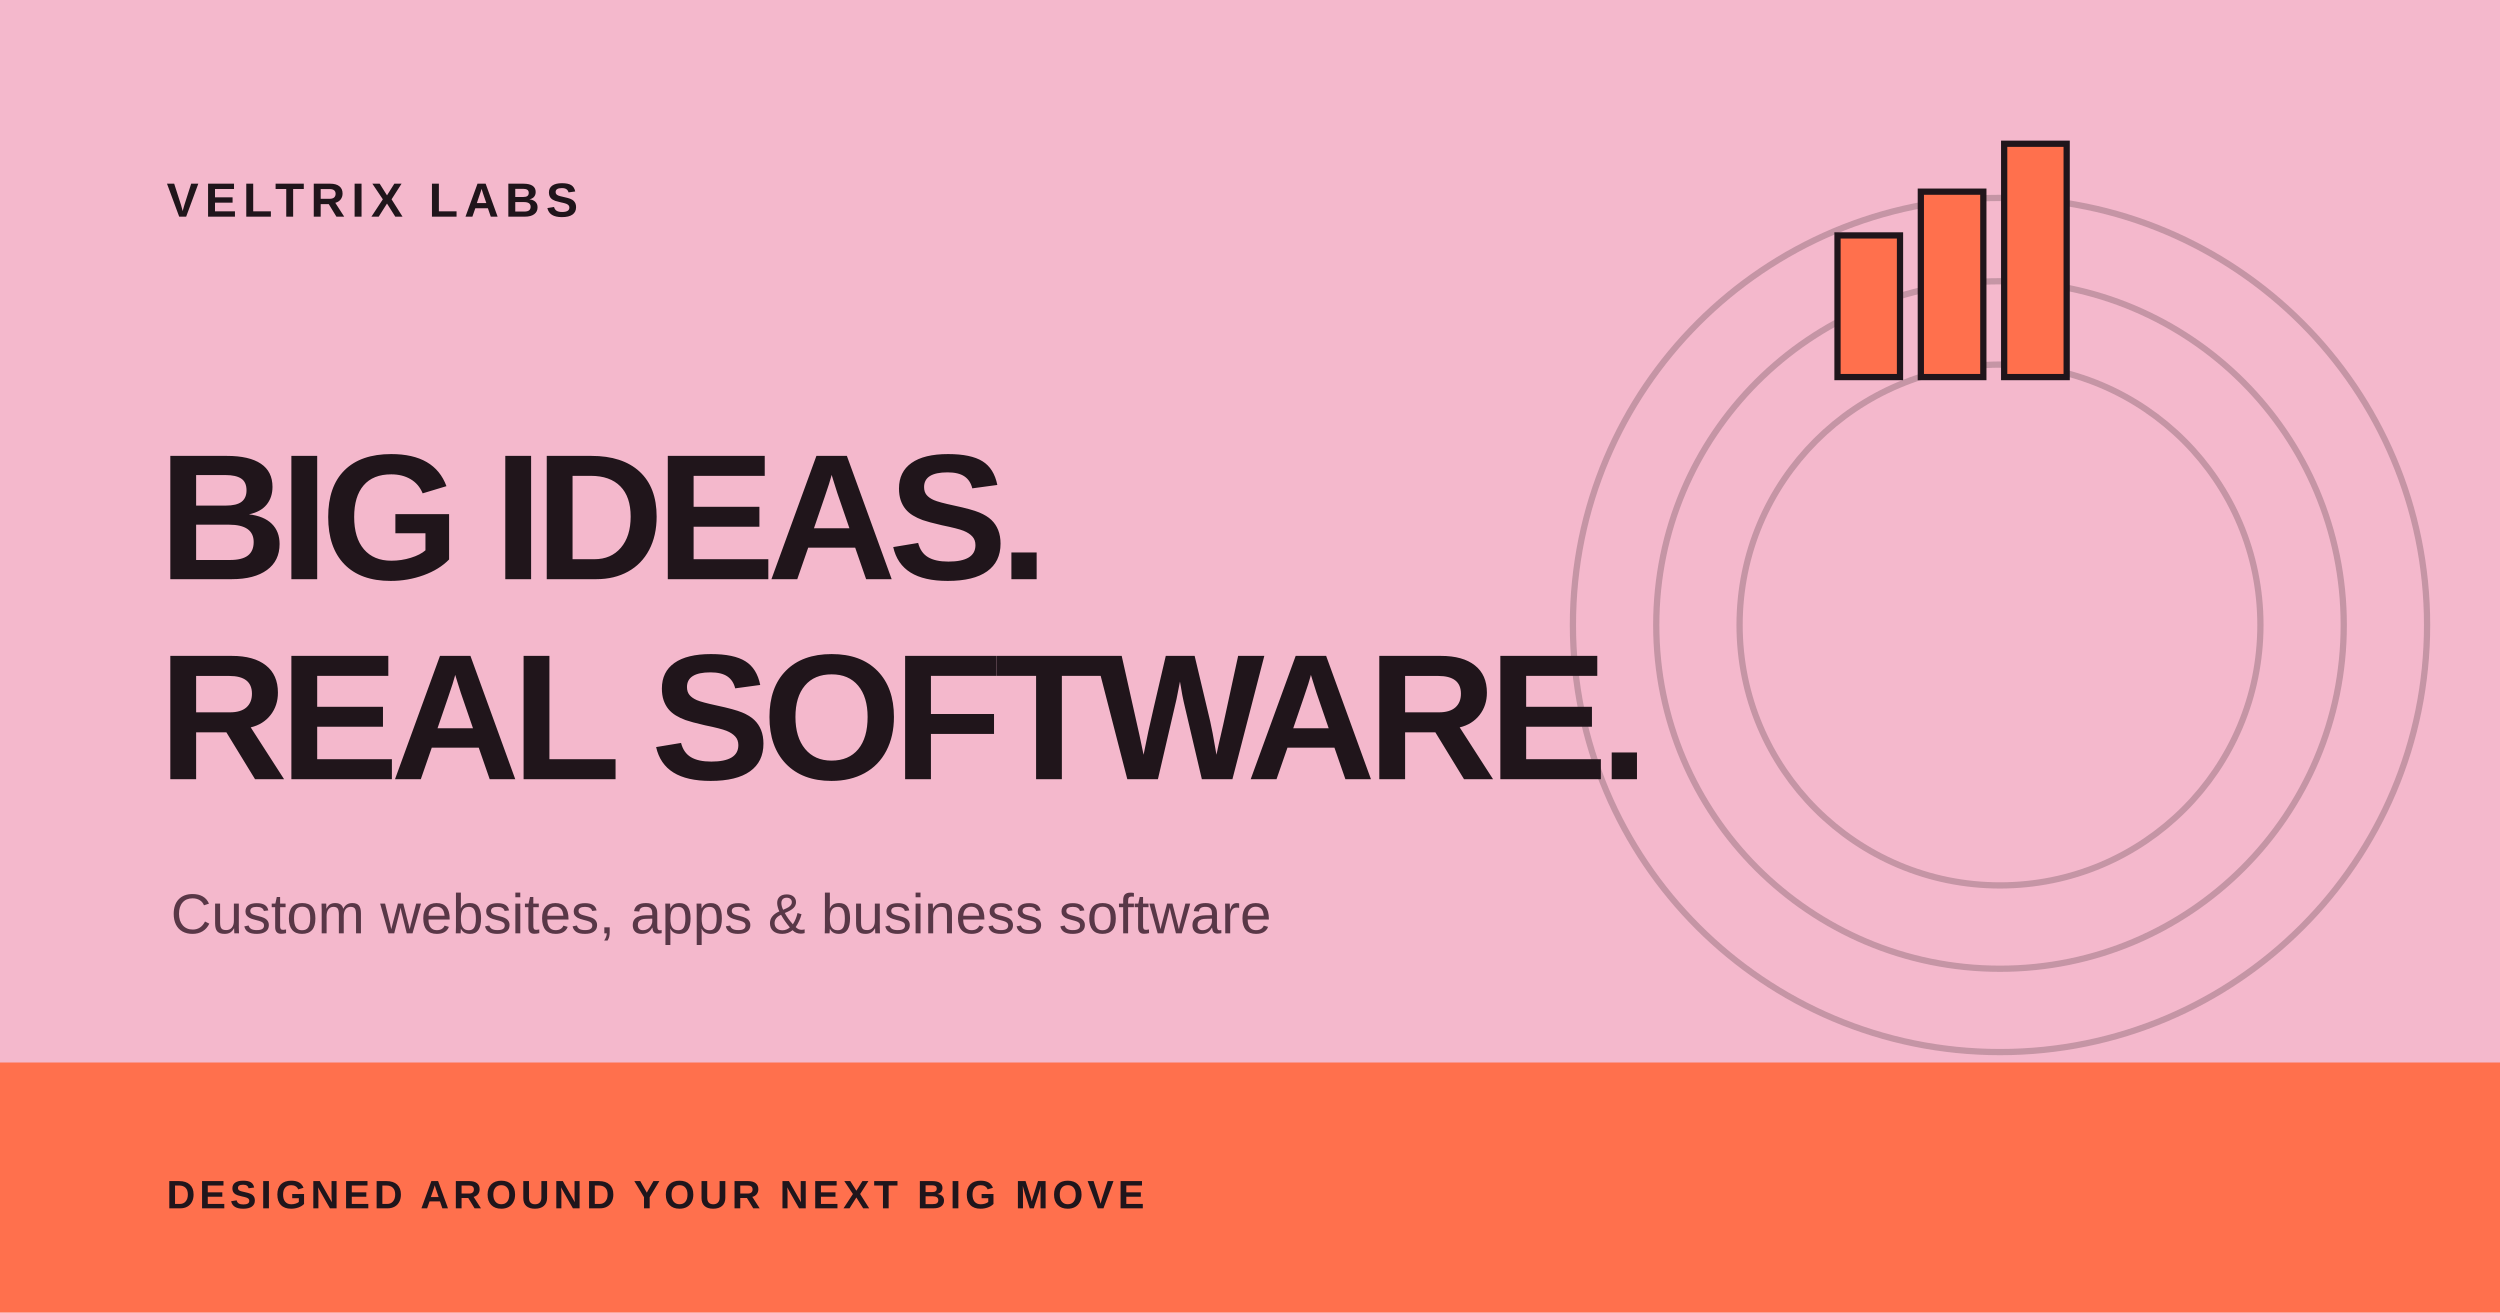
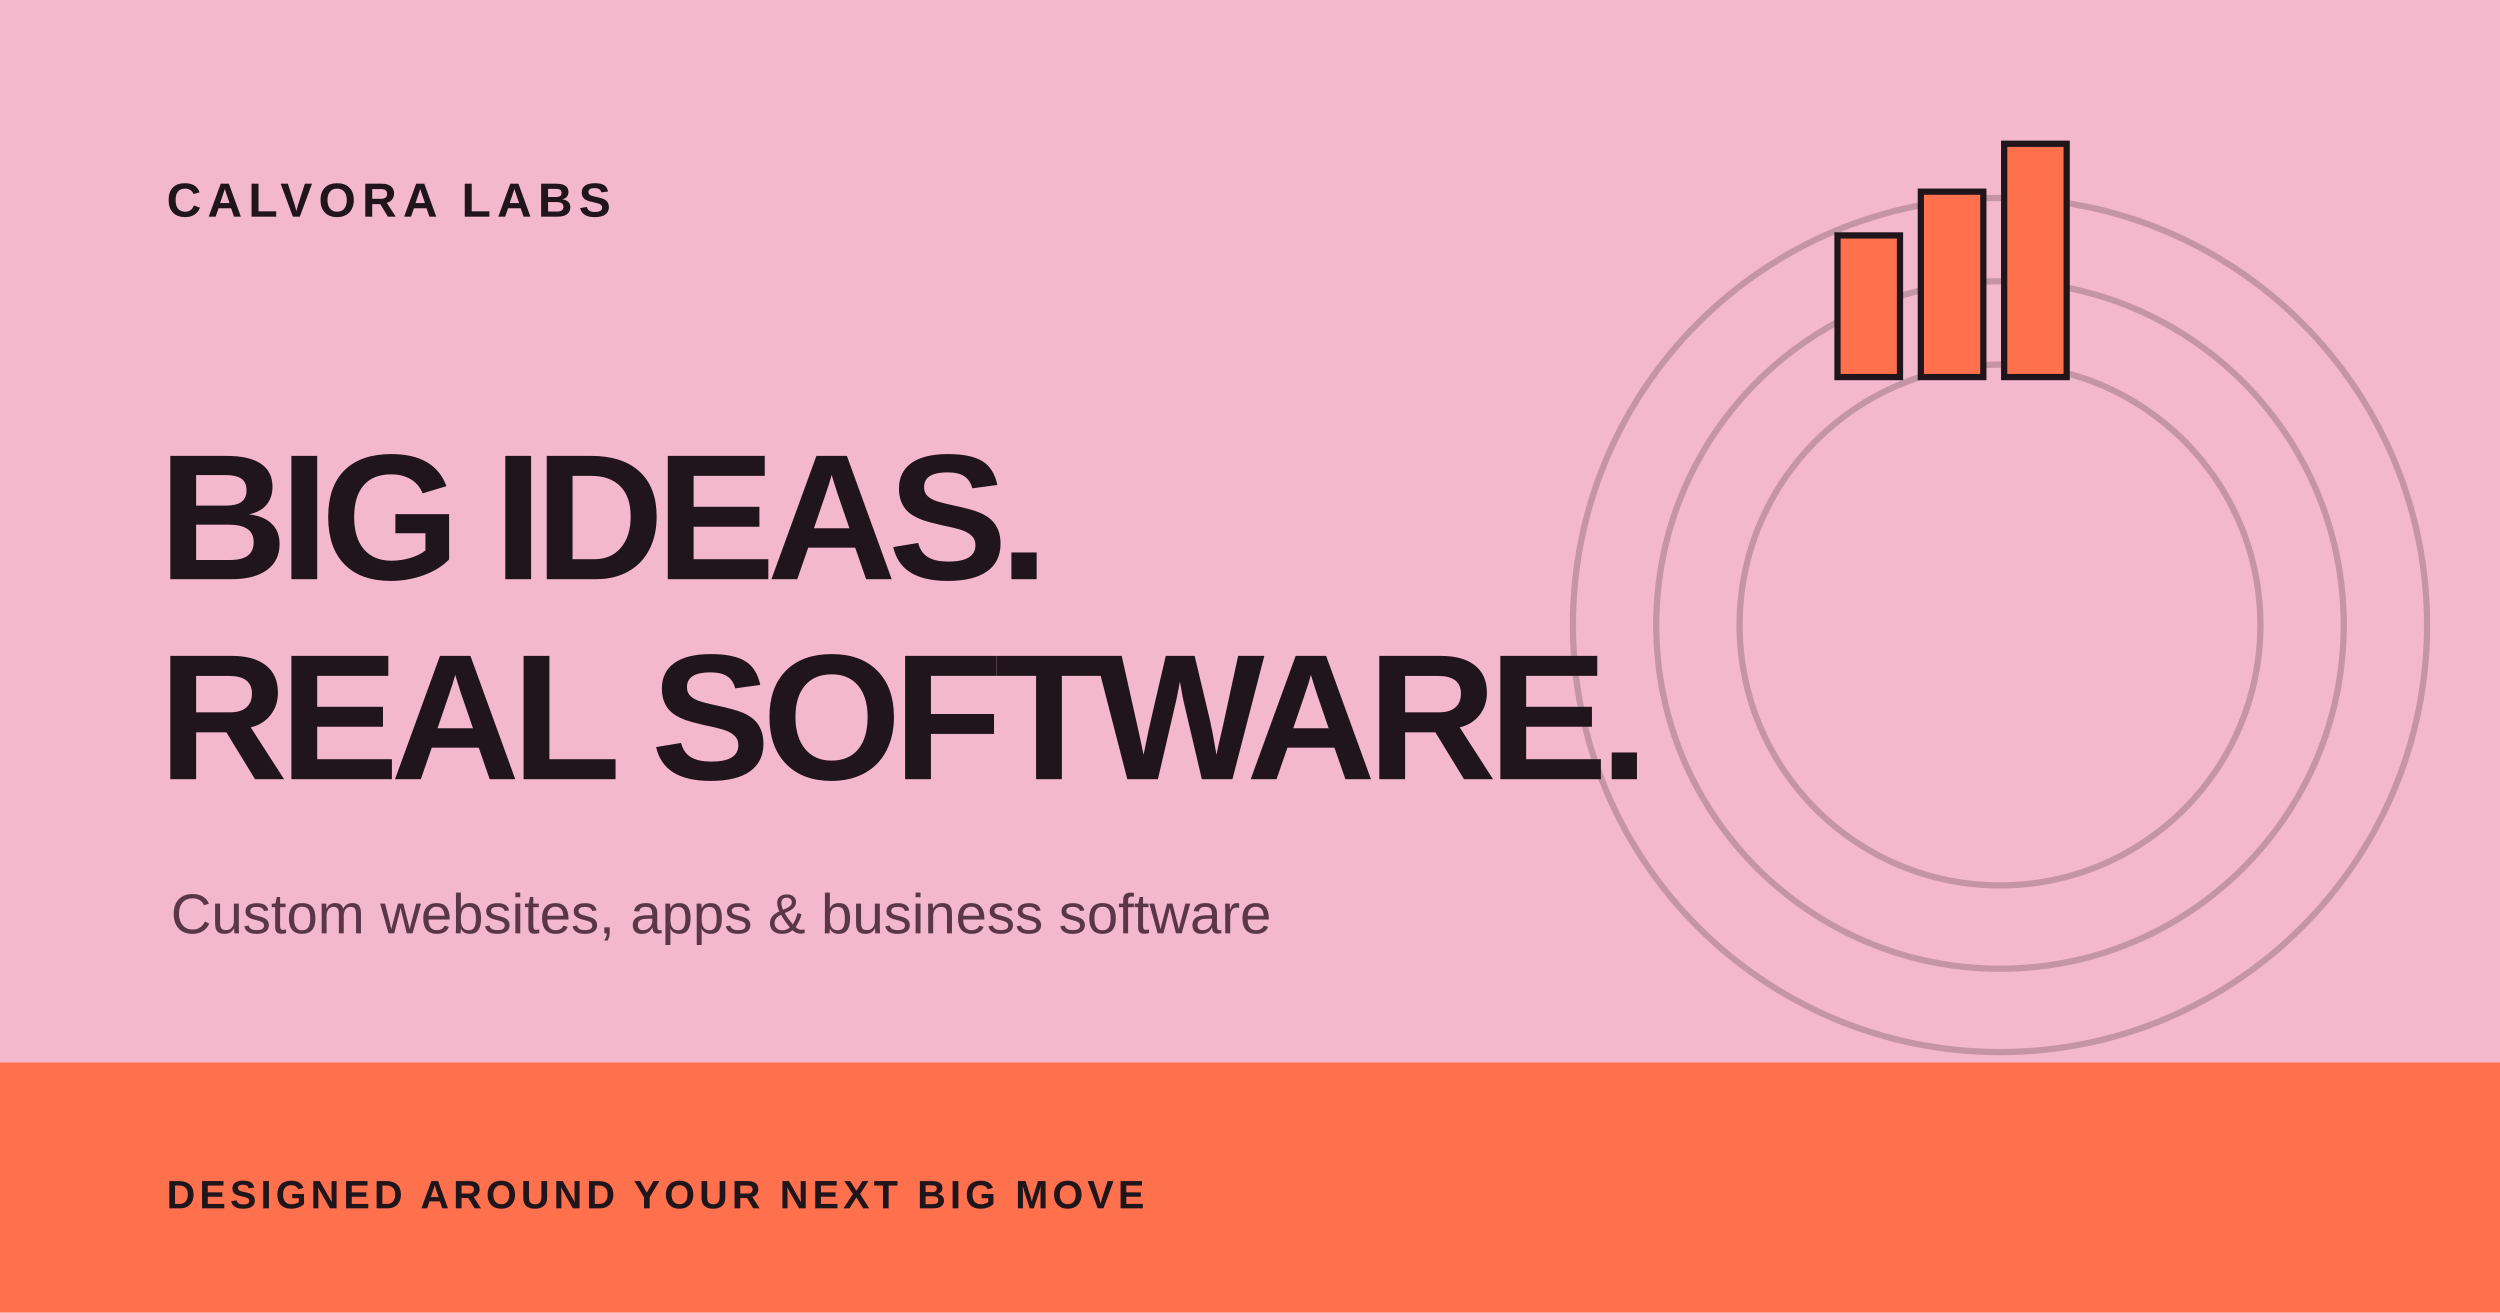
<svg xmlns="http://www.w3.org/2000/svg" width="1200" height="630" viewBox="0 0 1200 630">
  <rect width="1200" height="630" fill="#f4b8cc" />
  <path d="M0 510h1200v120H0z" fill="#ff704d" />
  <g fill="none" stroke="#20151b" stroke-width="3" opacity=".22">
    <circle cx="960" cy="300" r="205" />
    <circle cx="960" cy="300" r="165" />
    <circle cx="960" cy="300" r="125" />
  </g>
  <g fill="#ff704d" stroke="#20151b" stroke-width="3">
    <path d="M882 113h30v68h-30z" />
    <path d="M922 92h30v89h-30z" />
    <path d="M962 69h30v112h-30z" />
  </g>
-   <text x="80" y="104" fill="#20151b" font-family="Arial, sans-serif" font-size="23" font-weight="700" letter-spacing="3">VELTRIX LABS</text>
+   <text x="80" y="104" fill="#20151b" font-family="Arial, sans-serif" font-size="23" font-weight="700" letter-spacing="3">CALVORA LABS</text>
  <text x="76" y="278" fill="#20151b" font-family="Arial, sans-serif" font-size="86" font-weight="900" letter-spacing="-4">BIG IDEAS.</text>
  <text x="76" y="374" fill="#20151b" font-family="Arial, sans-serif" font-size="86" font-weight="900" letter-spacing="-4">REAL SOFTWARE.</text>
  <text x="82" y="448" fill="#593747" font-family="Arial, sans-serif" font-size="27">Custom websites, apps &amp; business software</text>
  <text x="80" y="580" fill="#20151b" font-family="Arial, sans-serif" font-size="19" font-weight="700" letter-spacing="2">DESIGNED AROUND YOUR NEXT BIG MOVE</text>
</svg>
